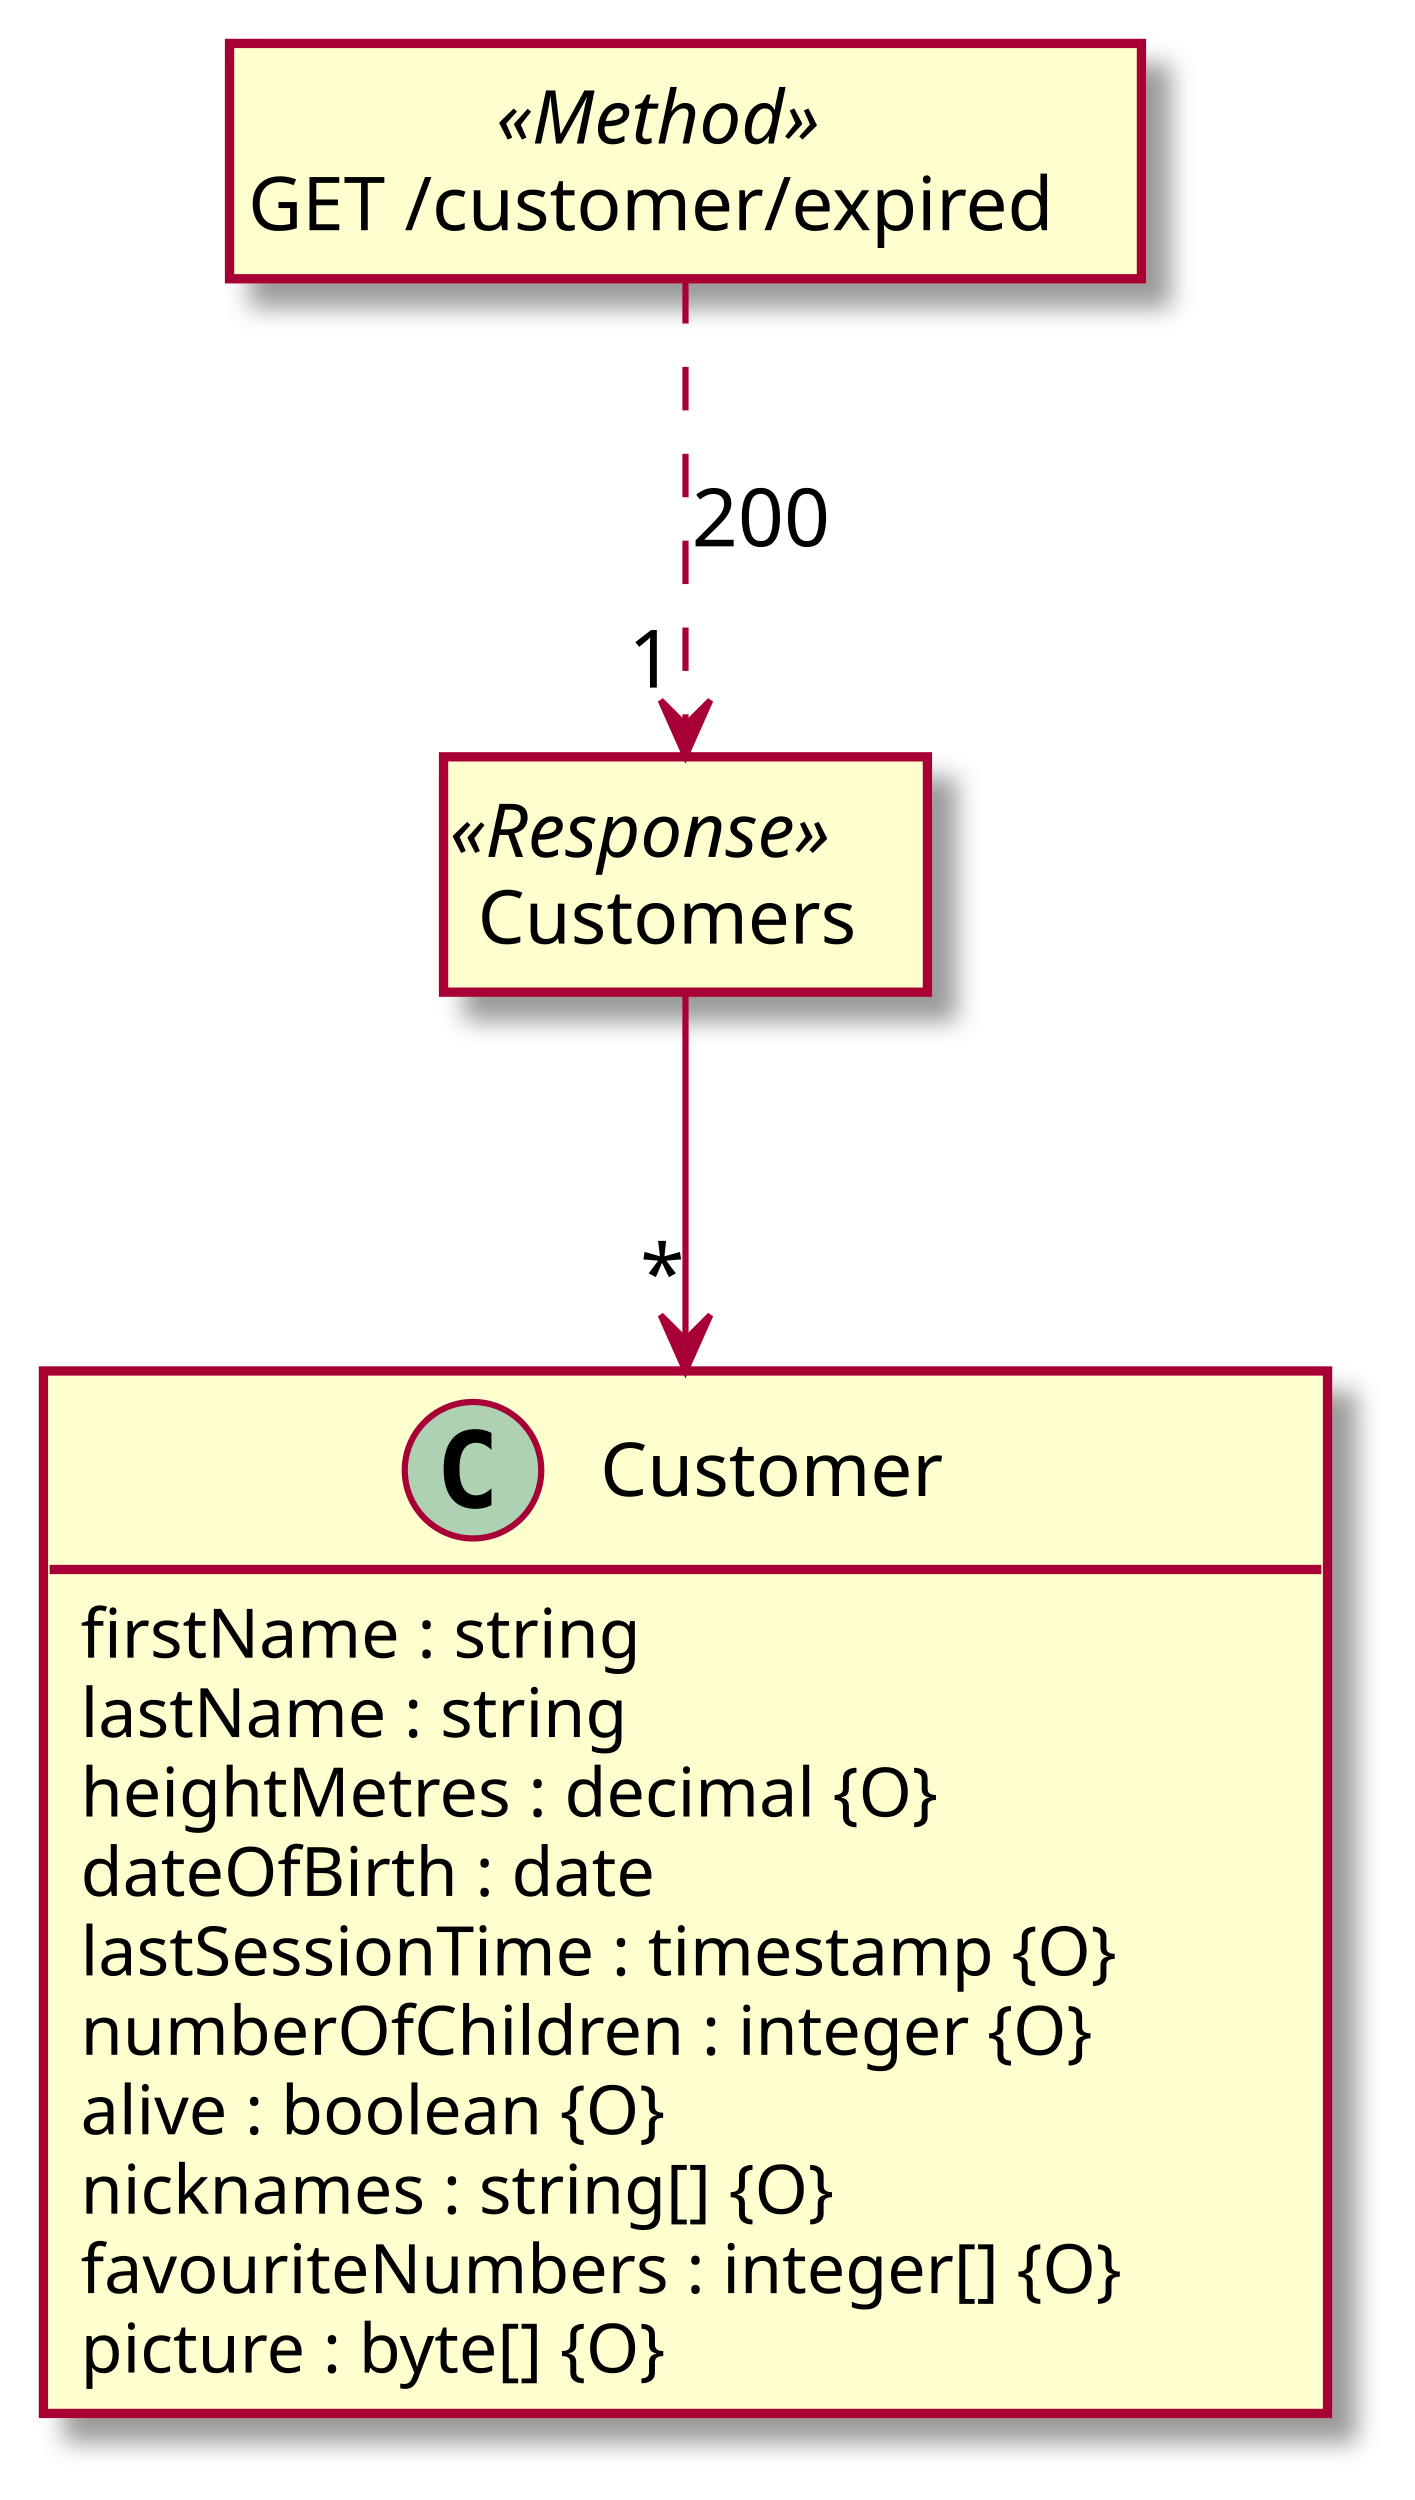
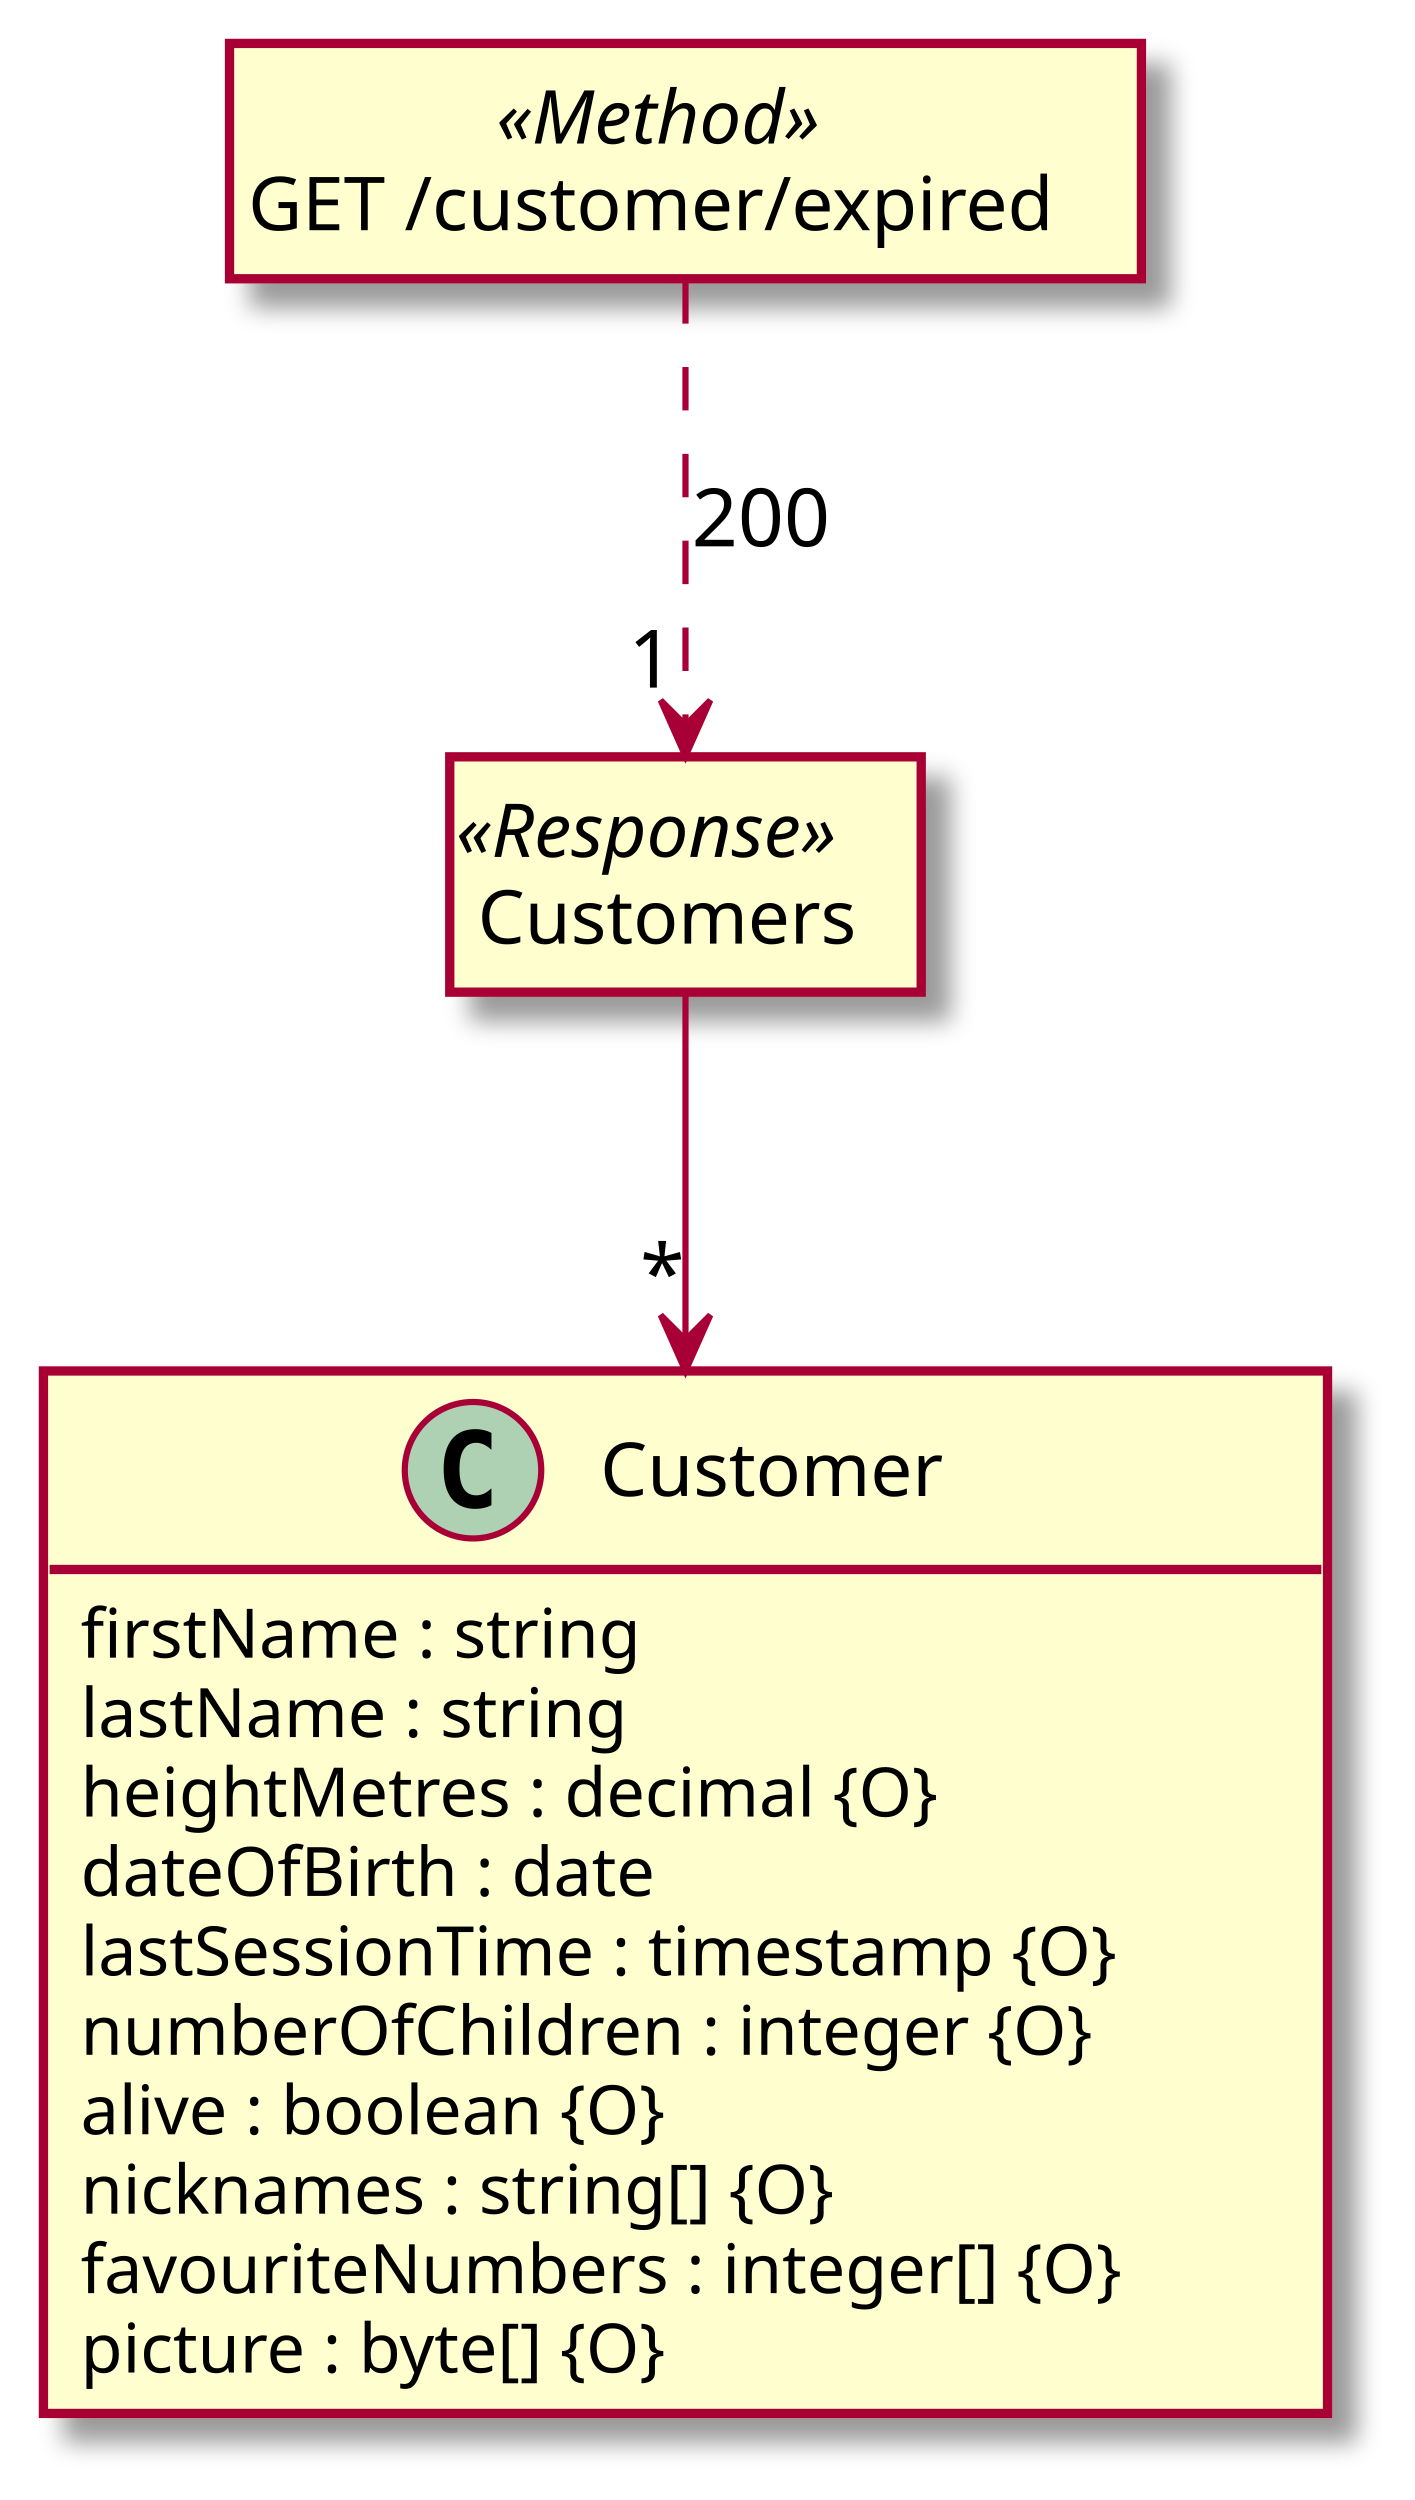
<svg xmlns="http://www.w3.org/2000/svg" contentScriptType="application/ecmascript" contentStyleType="text/css" height="403px" preserveAspectRatio="none" style="width:228px;height:403px;" version="1.1" viewBox="0 0 228 403" width="228px" zoomAndPan="magnify">
  <defs>
    <filter height="300%" id="f19bq16i5svtcl" width="300%" x="-1" y="-1">
      <feGaussianBlur result="blurOut" stdDeviation="2.0" />
      <feColorMatrix in="blurOut" result="blurOut2" type="matrix" values="0 0 0 0 0 0 0 0 0 0 0 0 0 0 0 0 0 0 .4 0" />
      <feOffset dx="4.0" dy="4.0" in="blurOut2" result="blurOut3" />
      <feBlend in="SourceGraphic" in2="blurOut3" mode="normal" />
    </filter>
  </defs>
  <g>
    <rect codeLine="8" fill="#FEFECE" filter="url(#f19bq16i5svtcl)" height="168.047" id="Customer" style="stroke:#A80036;stroke-width:1.5;" width="207" x="7" y="221" />
    <ellipse cx="76.25" cy="237" fill="#ADD1B2" rx="11" ry="11" style="stroke:#A80036;stroke-width:1.0;" />
-     <path d="M79.219,242.641 Q78.641,242.938 78,243.086 Q77.359,243.234 76.656,243.234 Q74.156,243.234 72.836,241.586 Q71.516,239.938 71.516,236.812 Q71.516,233.688 72.836,232.031 Q74.156,230.375 76.656,230.375 Q77.359,230.375 78.008,230.531 Q78.656,230.688 79.219,230.984 L79.219,233.703 Q78.594,233.125 78,232.852 Q77.406,232.578 76.781,232.578 Q75.438,232.578 74.75,233.648 Q74.062,234.719 74.062,236.812 Q74.062,238.906 74.75,239.977 Q75.438,241.047 76.781,241.047 Q77.406,241.047 78,240.773 Q78.594,240.5 79.219,239.922 L79.219,242.641 Z " fill="#000000" />
+     <path d="M79.219,242.641 Q78.641,242.938 78,243.078 Q77.359,243.234 76.656,243.234 Q74.156,243.234 72.828,241.594 Q71.516,239.938 71.516,236.812 Q71.516,233.688 72.828,232.031 Q74.156,230.375 76.656,230.375 Q77.359,230.375 78,230.531 Q78.656,230.688 79.219,230.984 L79.219,233.703 Q78.594,233.125 78,232.859 Q77.406,232.578 76.781,232.578 Q75.438,232.578 74.75,233.656 Q74.062,234.719 74.062,236.812 Q74.062,238.906 74.75,239.984 Q75.438,241.047 76.781,241.047 Q77.406,241.047 78,240.781 Q78.594,240.5 79.219,239.922 L79.219,242.641 Z " fill="#000000" />
    <text fill="#000000" font-family="sans-serif" font-size="12" lengthAdjust="spacing" textLength="60" x="96.75" y="241.154">Customer</text>
    <line style="stroke:#A80036;stroke-width:1.5;" x1="8" x2="213" y1="253" y2="253" />
    <text fill="#000000" font-family="sans-serif" font-size="11" lengthAdjust="spacing" textLength="101" x="13" y="267.21">firstName : string</text>
    <text fill="#000000" font-family="sans-serif" font-size="11" lengthAdjust="spacing" textLength="99" x="13" y="280.015">lastName : string</text>
    <text fill="#000000" font-family="sans-serif" font-size="11" lengthAdjust="spacing" textLength="157" x="13" y="292.82">heightMetres : decimal {O}</text>
    <text fill="#000000" font-family="sans-serif" font-size="11" lengthAdjust="spacing" textLength="102" x="13" y="305.625">dateOfBirth : date</text>
    <text fill="#000000" font-family="sans-serif" font-size="11" lengthAdjust="spacing" textLength="195" x="13" y="318.429">lastSessionTime : timestamp {O}</text>
    <text fill="#000000" font-family="sans-serif" font-size="11" lengthAdjust="spacing" textLength="183" x="13" y="331.234">numberOfChildren : integer {O}</text>
    <text fill="#000000" font-family="sans-serif" font-size="11" lengthAdjust="spacing" textLength="110" x="13" y="344.039">alive : boolean {O}</text>
    <text fill="#000000" font-family="sans-serif" font-size="11" lengthAdjust="spacing" textLength="141" x="13" y="356.843">nicknames : string[] {O}</text>
    <text fill="#000000" font-family="sans-serif" font-size="11" lengthAdjust="spacing" textLength="189" x="13" y="369.648">favouriteNumbers : integer[] {O}</text>
    <text fill="#000000" font-family="sans-serif" font-size="11" lengthAdjust="spacing" textLength="110" x="13" y="382.453">picture : byte[] {O}</text>
-     <rect codeLine="21" fill="#FEFECE" filter="url(#f19bq16i5svtcl)" height="37.938" id="Customers" style="stroke:#A80036;stroke-width:1.5;" width="78" x="71.5" y="122" />
-     <text fill="#000000" font-family="sans-serif" font-size="12" font-style="italic" lengthAdjust="spacing" textLength="76" x="72.5" y="138.139">«Response»</text>
+     <rect codeLine="21" fill="#FEFECE" filter="url(#f19bq16i5svtcl)" height="37.938" id="Customers" style="stroke:#A80036;stroke-width:1.5;" width="76" x="72.5" y="122" />
+     <text fill="#000000" font-family="sans-serif" font-size="12" font-style="italic" lengthAdjust="spacing" textLength="74" x="73.5" y="138.139">«Response»</text>
    <text fill="#000000" font-family="sans-serif" font-size="12" lengthAdjust="spacing" textLength="67" x="77" y="152.107">Customers</text>
    <rect codeLine="24" fill="#FEFECE" filter="url(#f19bq16i5svtcl)" height="37.938" id="GET /customer/expired" style="stroke:#A80036;stroke-width:1.5;" width="147" x="37" y="7" />
    <text fill="#000000" font-family="sans-serif" font-size="12" font-style="italic" lengthAdjust="spacing" textLength="61" x="80" y="23.139">«Method»</text>
    <text fill="#000000" font-family="sans-serif" font-size="12" lengthAdjust="spacing" textLength="141" x="40" y="37.107">GET /customer/expired</text>
-     <path codeLine="27" d="M110.5,160.269 C110.5,174.288 110.5,194.766 110.5,215.895 " fill="none" id="Customers-to-Customer" style="stroke:#A80036;stroke-width:1.0;" />
-     <polygon fill="#A80036" points="110.5,220.986,114.5,211.986,110.5,215.986,106.5,211.986,110.5,220.986" style="stroke:#A80036;stroke-width:1.0;" />
-     <text fill="#000000" font-family="sans-serif" font-size="13" lengthAdjust="spacing" textLength="7" x="103.188" y="209.906">*</text>
-     <path codeLine="29" d="M110.5,45.155 C110.5,64.595 110.5,95.501 110.5,116.717 " fill="none" id="GET /customer/expired-to-Customers" style="stroke:#A80036;stroke-width:1.0;stroke-dasharray:7.0,7.0;" />
+     <path codeLine="27" d="M110.5,160.27 C110.5,174.29 110.5,194.77 110.5,215.89 " fill="none" id="Customers-to-Customer" style="stroke:#A80036;stroke-width:1.0;" />
+     <polygon fill="#A80036" points="110.5,220.99,114.5,211.99,110.5,215.99,106.5,211.99,110.5,220.99" style="stroke:#A80036;stroke-width:1.0;" />
+     <text fill="#000000" font-family="sans-serif" font-size="13" lengthAdjust="spacing" textLength="7" x="103.188" y="209.911">*</text>
+     <path codeLine="29" d="M110.5,45.16 C110.5,64.6 110.5,95.5 110.5,116.72 " fill="none" id="GET /customer/expired-to-Customers" style="stroke:#A80036;stroke-width:1.0;stroke-dasharray:7.0,7.0;" />
    <polygon fill="#A80036" points="110.5,121.89,114.5,112.89,110.5,116.89,106.5,112.89,110.5,121.89" style="stroke:#A80036;stroke-width:1.0;" />
    <text fill="#000000" font-family="sans-serif" font-size="13" lengthAdjust="spacing" textLength="24" x="111.5" y="88.067">200</text>
    <text fill="#000000" font-family="sans-serif" font-size="13" lengthAdjust="spacing" textLength="8" x="101.275" y="110.838">1</text>
  </g>
</svg>
